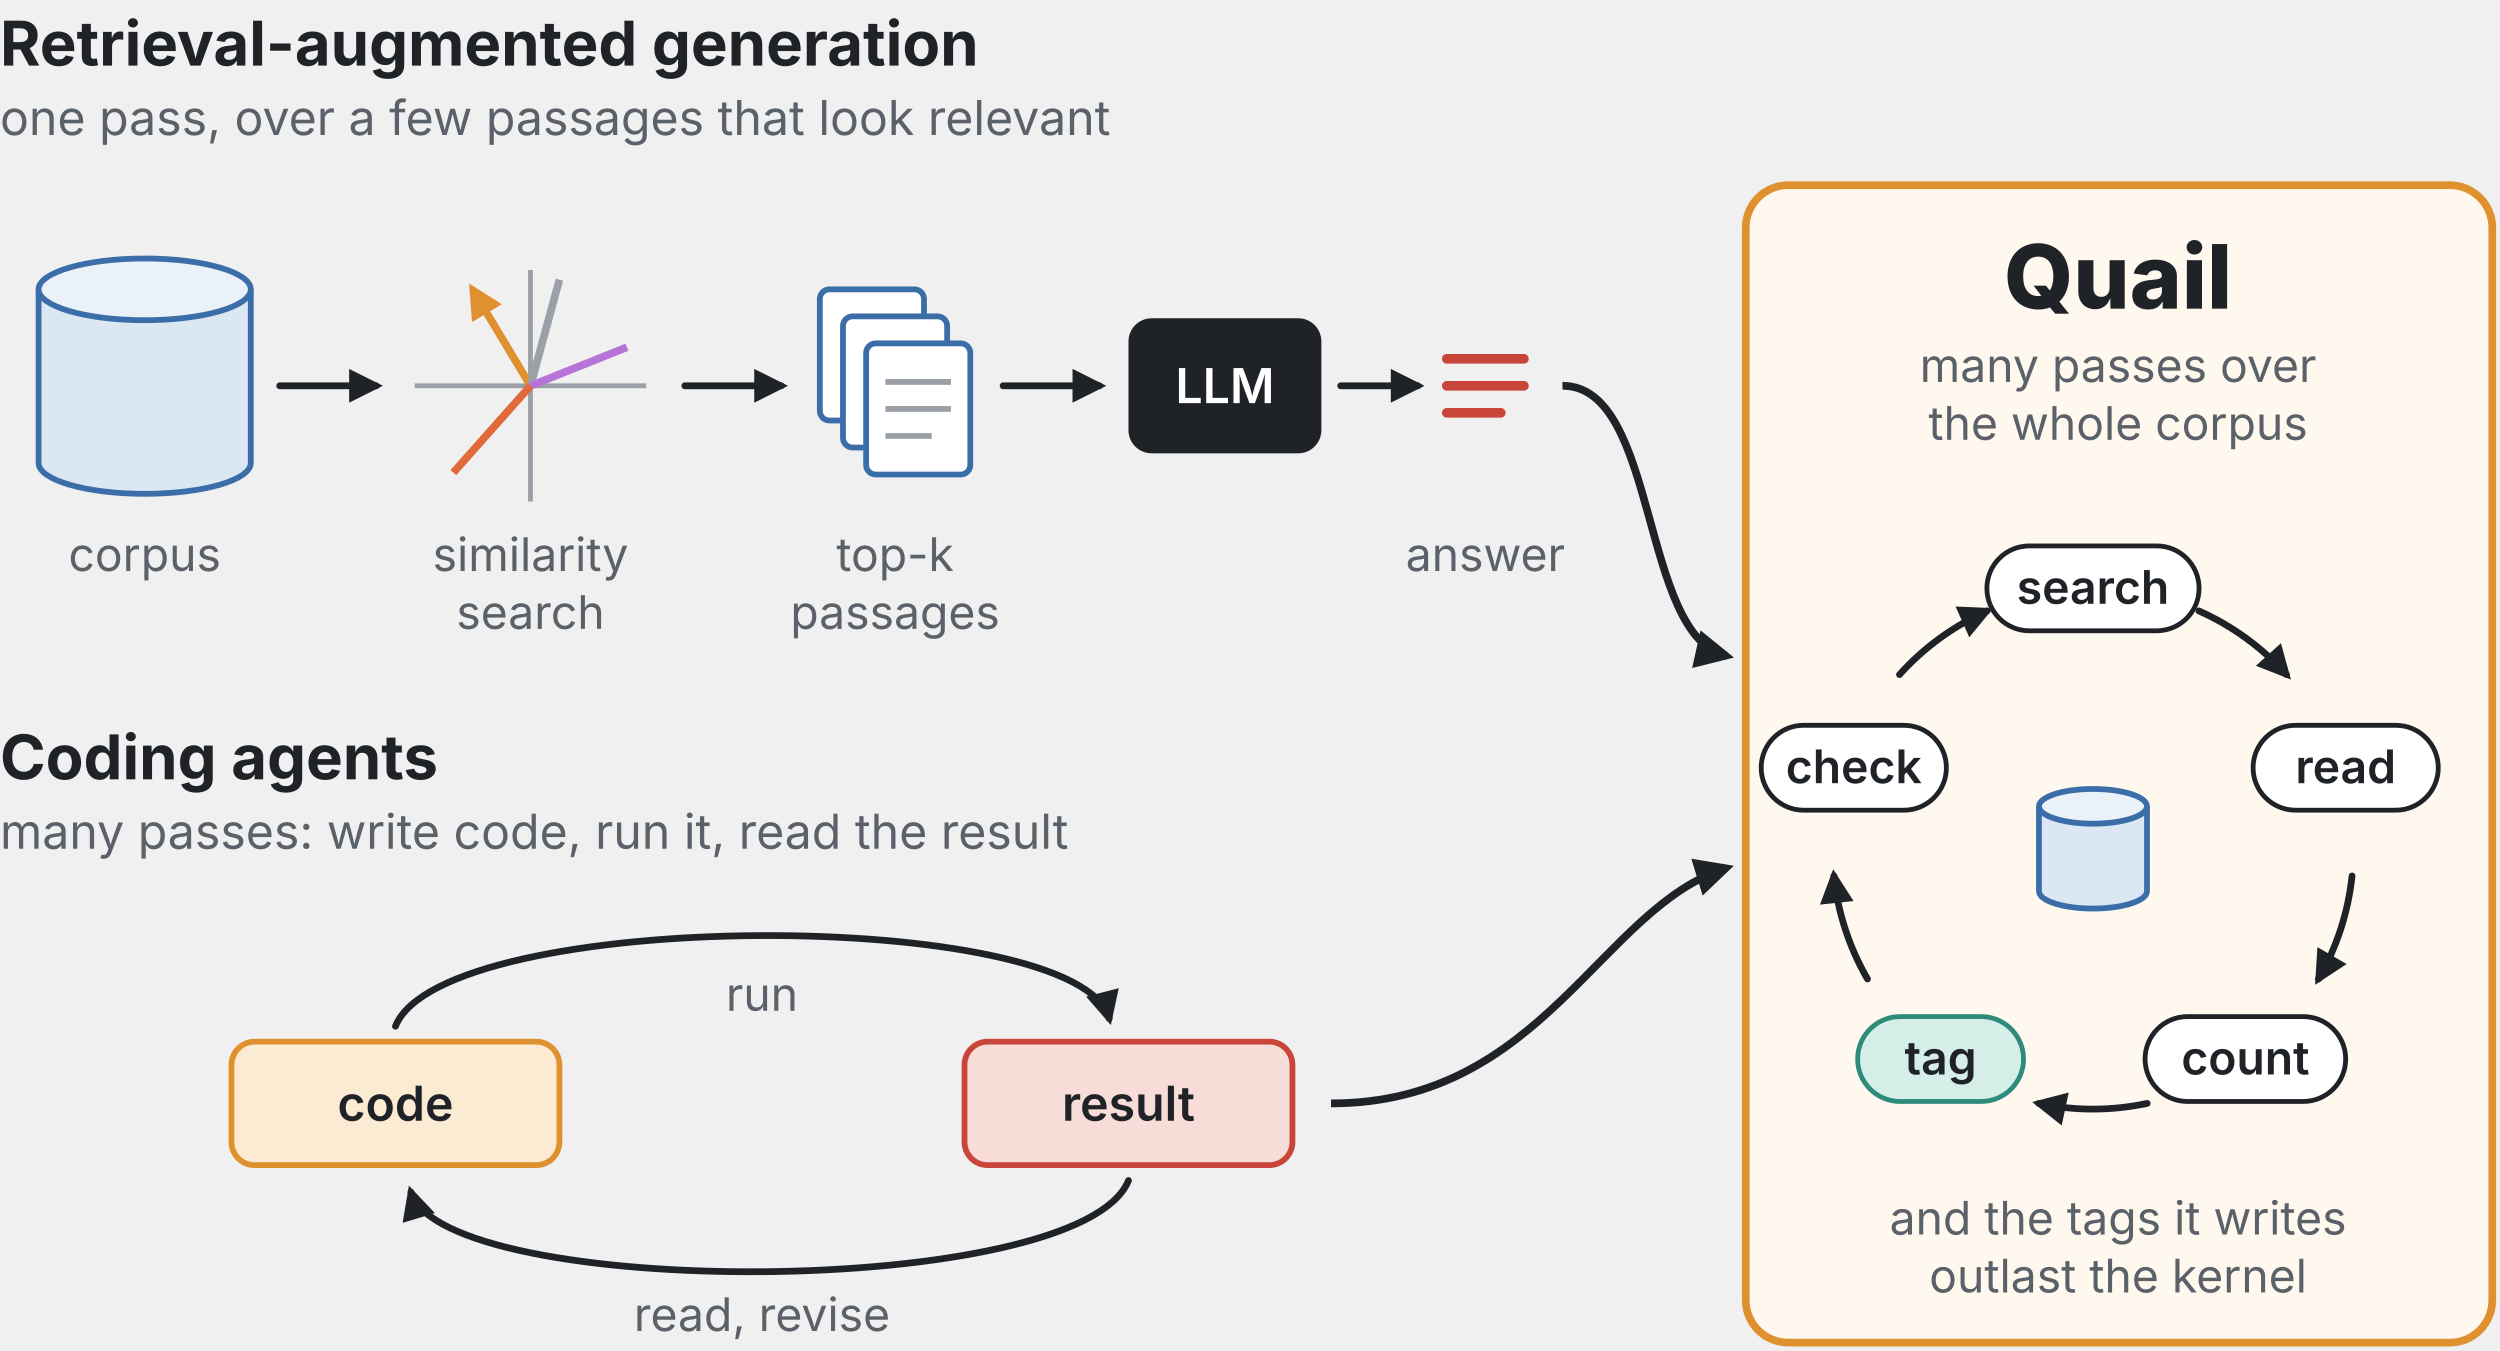
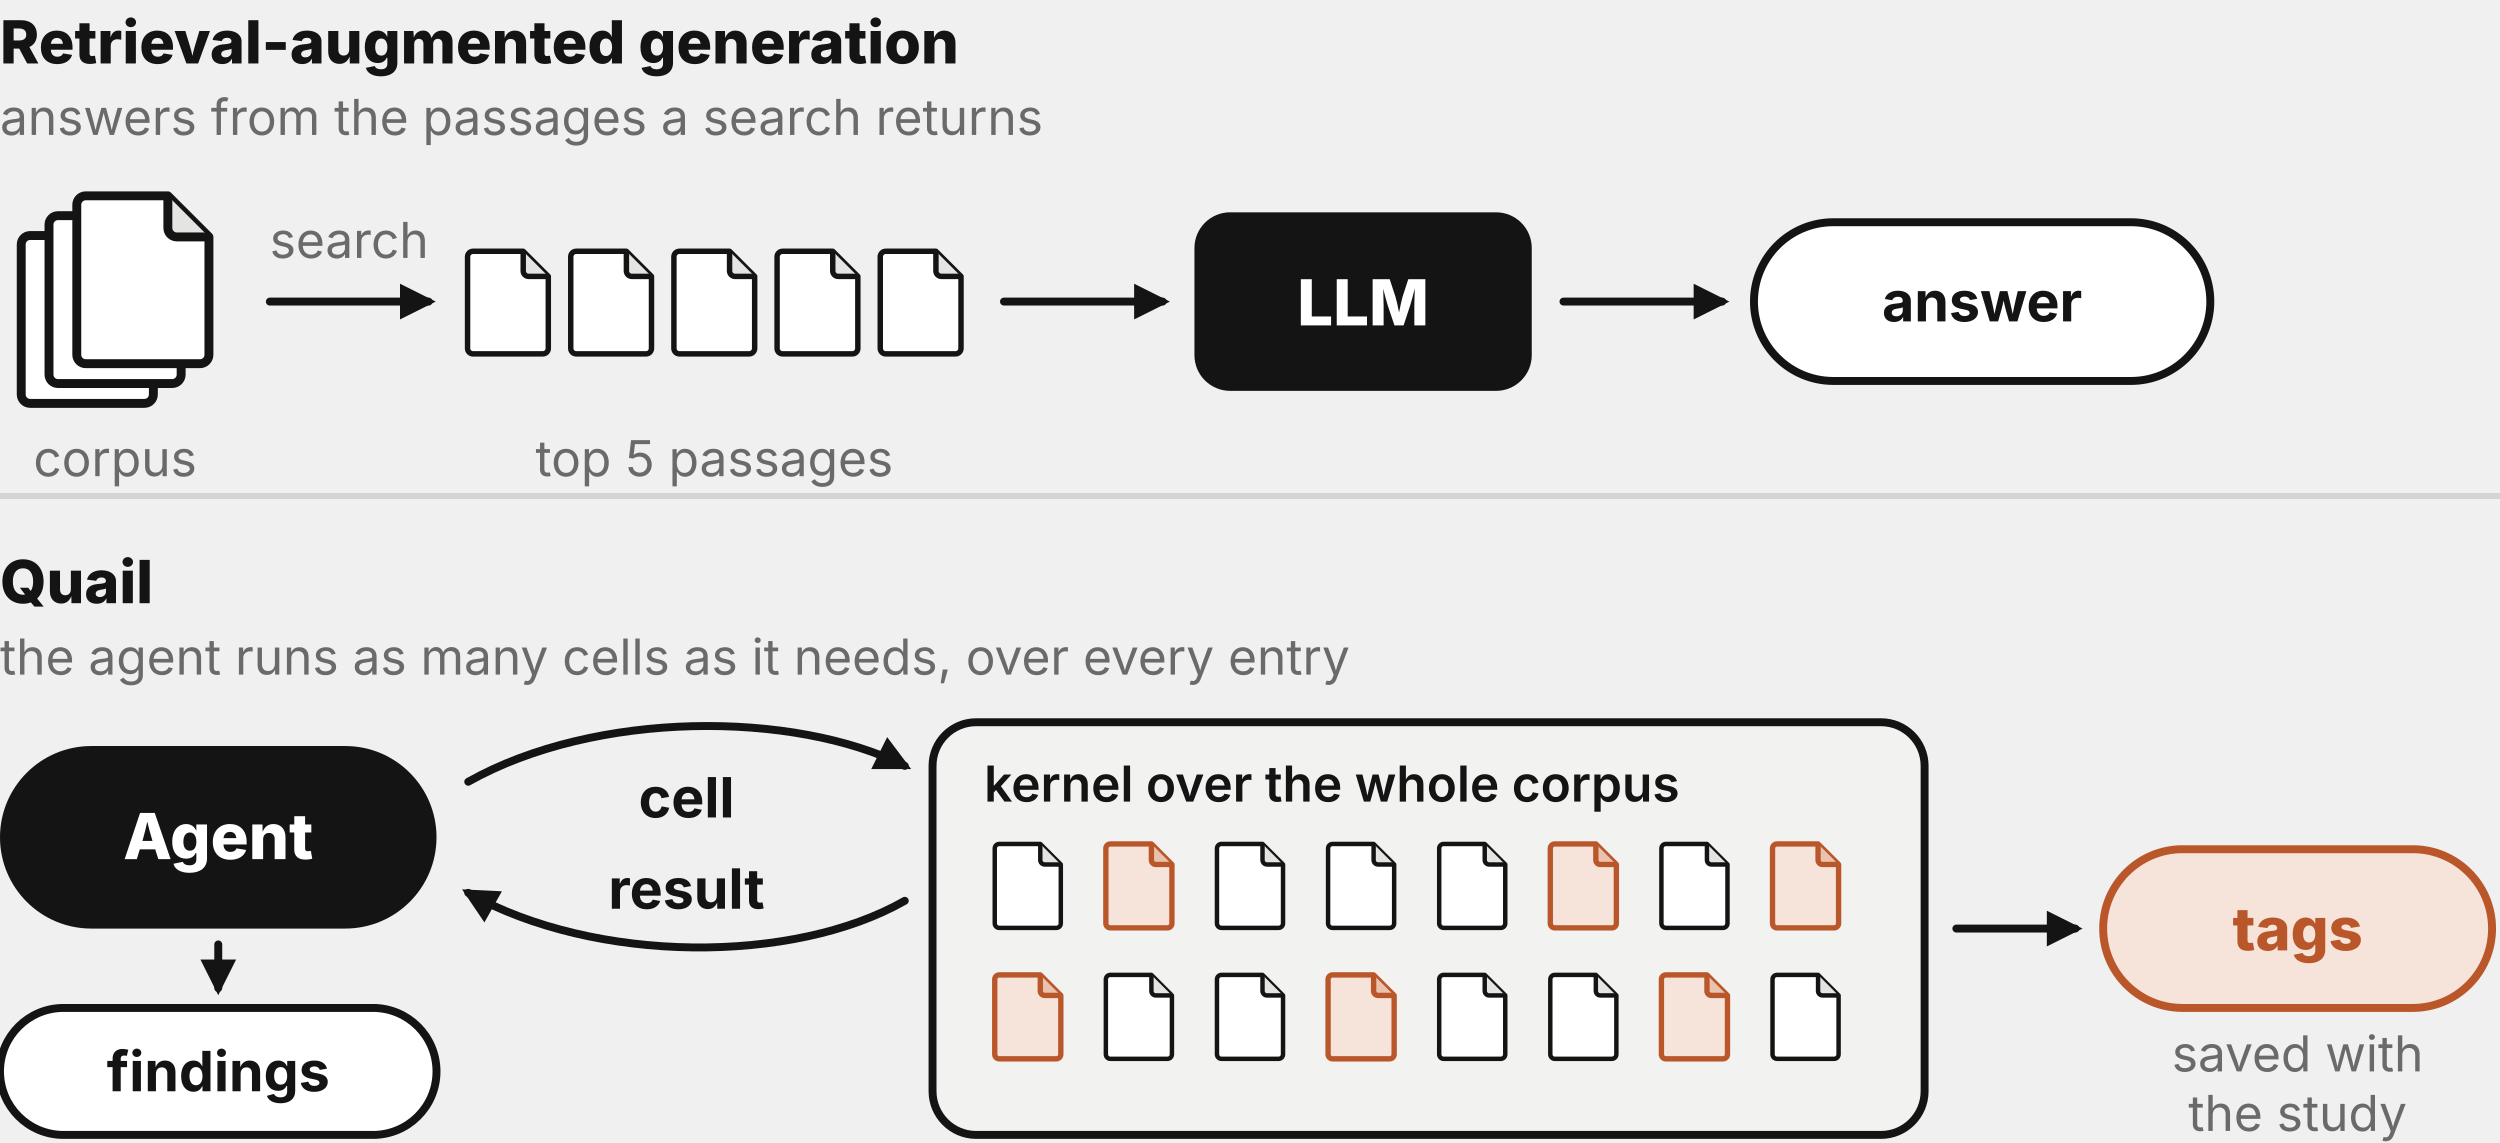
- <svg xmlns="http://www.w3.org/2000/svg" viewBox="0 0 1296 700" width="1296" height="700">
+ <svg xmlns="http://www.w3.org/2000/svg" xmlns:xlink="http://www.w3.org/1999/xlink" viewBox="0 0 1260 576" width="1260" height="576">
  <style>
-     text { font-family: Inter, sans-serif; fill: #1F2328; }
-     .h { font-size: 32px; font-weight: 700; }
-     .s { font-size: 25px; fill: #5B6168; }
-     .l { font-size: 25px; font-weight: 600; }
-     .c { font-size: 24px; fill: #5B6168; text-anchor: middle; }
-     .w { fill: #fff; }
-     .ln { fill: none; stroke: #1F2328; stroke-width: 3.5; stroke-linecap: round; }
+     text { font-family: Inter, sans-serif; fill: #141414; font-variant-ligatures: none; }
+     .l { font-size: 30px; font-weight: 800; }
+     .b { font-size: 28px; font-weight: 700; }
+     .s { font-size: 25px; fill: #6A6A6A; }
+     .ln { fill: none; stroke: #141414; stroke-width: 4; stroke-linecap: round; }
  </style>
  <defs>
-     <marker id="a" viewBox="0 0 10 10" refX="8" refY="5" markerWidth="5" markerHeight="5" orient="auto-start-reverse">
-       <path d="M0,0 L10,5 L0,10 z" fill="#1F2328" />
+     <marker id="a" viewBox="0 0 10 10" refX="8" refY="5" markerWidth="4.5" markerHeight="4.5" orient="auto-start-reverse">
+       <path d="M0,0 L10,5 L0,10 z" fill="#141414" />
    </marker>
-     <marker id="ao" viewBox="0 0 10 10" refX="8" refY="5" markerWidth="4.5" markerHeight="4.5" orient="auto">
-       <path d="M0,0 L10,5 L0,10 z" fill="#E0912F" />
-     </marker>
+     <symbol id="pg" viewBox="0 0 40 50">
+       <path d="M4,1.5 H27 L38.5,13 V46 a2.5,2.5 0 0 1 -2.5,2.5 H4 a2.5,2.5 0 0 1 -2.5,-2.5 V4 a2.5,2.5 0 0 1 2.5,-2.5 z" fill="#fff" stroke="#141414" stroke-width="2.5" stroke-linejoin="round" />
+       <path d="M27,1.5 V10.5 a2.5,2.5 0 0 0 2.5,2.5 H38.5" fill="#E4E4E2" stroke="#141414" stroke-width="2.5" stroke-linejoin="round" />
+     </symbol>
+     <symbol id="pgt" viewBox="0 0 40 50">
+       <path d="M4,1.5 H27 L38.5,13 V46 a2.5,2.5 0 0 1 -2.5,2.5 H4 a2.5,2.5 0 0 1 -2.5,-2.5 V4 a2.5,2.5 0 0 1 2.5,-2.5 z" fill="#F6E4DA" stroke="#B9572B" stroke-width="3" stroke-linejoin="round" />
+       <path d="M27,1.5 V10.5 a2.5,2.5 0 0 0 2.5,2.5 H38.5" fill="#E9C3AE" stroke="#B9572B" stroke-width="3" stroke-linejoin="round" />
+     </symbol>
  </defs>
-   <text class="h" x="0" y="34">Retrieval-augmented generation</text>
-   <text class="s" x="0" y="70">one pass, over a few passages that look relevant</text>
-   <g transform="translate(0,0)">
-     <path d="M20,150 v90 a55,16 0 0 0 110,0 v-90" fill="#DCE7F4" stroke="#3B6EA8" stroke-width="3" />
-     <ellipse cx="75" cy="150" rx="55" ry="16" fill="#EAF1F9" stroke="#3B6EA8" stroke-width="3" />
-     <text class="c" x="75" y="296">corpus</text>
-     <line class="ln" x1="145" y1="200" x2="195" y2="200" marker-end="url(#a)" />
-     <line x1="215" y1="200" x2="335" y2="200" stroke="#9AA0A6" stroke-width="2.5" />
-     <line x1="275" y1="140" x2="275" y2="260" stroke="#9AA0A6" stroke-width="2.5" />
-     <line x1="275" y1="200" x2="245" y2="150" stroke="#E0912F" stroke-width="4" marker-end="url(#ao)" />
-     <line x1="275" y1="200" x2="290" y2="145" stroke="#9AA0A6" stroke-width="4" />
-     <line x1="275" y1="200" x2="325" y2="180" stroke="#B774D8" stroke-width="4" />
-     <line x1="275" y1="200" x2="235" y2="245" stroke="#E06A3A" stroke-width="4" />
-     <text class="c" x="275" y="296">similarity</text>
-     <text class="c" x="275" y="326">search</text>
-     <line class="ln" x1="355" y1="200" x2="405" y2="200" marker-end="url(#a)" />
-     <rect x="425" y="150" width="54" height="68" rx="5" fill="#fff" stroke="#3B6EA8" stroke-width="3" />
-     <rect x="437" y="164" width="54" height="68" rx="5" fill="#fff" stroke="#3B6EA8" stroke-width="3" />
-     <rect x="449" y="178" width="54" height="68" rx="5" fill="#fff" stroke="#3B6EA8" stroke-width="3" />
-     <line x1="459" y1="198" x2="493" y2="198" stroke="#9AA0A6" stroke-width="3" />
-     <line x1="459" y1="212" x2="493" y2="212" stroke="#9AA0A6" stroke-width="3" />
-     <line x1="459" y1="226" x2="483" y2="226" stroke="#9AA0A6" stroke-width="3" />
-     <text class="c" x="464" y="296">top-k</text>
-     <text class="c" x="464" y="326">passages</text>
-     <line class="ln" x1="520" y1="200" x2="570" y2="200" marker-end="url(#a)" />
-     <rect x="585" y="165" width="100" height="70" rx="12" fill="#1F2328" />
-     <text class="l w" x="635" y="209" text-anchor="middle" style="fill:#fff">LLM</text>
-     <line class="ln" x1="695" y1="200" x2="735" y2="200" marker-end="url(#a)" />
-     <line x1="750" y1="186" x2="790" y2="186" stroke="#C9453A" stroke-width="5" stroke-linecap="round" />
-     <line x1="750" y1="200" x2="790" y2="200" stroke="#C9453A" stroke-width="5" stroke-linecap="round" />
-     <line x1="750" y1="214" x2="778" y2="214" stroke="#C9453A" stroke-width="5" stroke-linecap="round" />
-     <text class="c" x="770" y="296">answer</text>
-   </g>
-   <text class="h" x="0" y="404">Coding agents</text>
-   <text class="s" x="0" y="440">many passes: write code, run it, read the result</text>
-   <rect x="120" y="540" width="170" height="64" rx="12" fill="#FCEBD3" stroke="#E0912F" stroke-width="3" />
-   <text class="l" x="205" y="581" text-anchor="middle">code</text>
-   <rect x="500" y="540" width="170" height="64" rx="12" fill="#F8DCD8" stroke="#C9453A" stroke-width="3" />
-   <text class="l" x="585" y="581" text-anchor="middle">result</text>
-   <path class="ln" d="M205,532 C230,470 560,470 575,528" marker-end="url(#a)" />
-   <path class="ln" d="M585,612 C560,674 230,674 213,618" marker-end="url(#a)" />
-   <text class="c" x="395" y="524">run</text>
-   <text class="c" x="395" y="690">read, revise</text>
-   <path d="M810,200 C860,200 850,330 895,340" fill="none" stroke="#1F2328" stroke-width="4" marker-end="url(#a)" />
-   <path d="M690,572 C800,572 830,470 895,450" fill="none" stroke="#1F2328" stroke-width="4" marker-end="url(#a)" />
-   <rect x="905" y="96" width="387" height="600" rx="22" fill="#FFF8EE" stroke="#E0912F" stroke-width="4" />
-   <text x="1098" y="160" text-anchor="middle" style="font-size:46px;font-weight:800">Quail</text>
-   <text class="c" x="1098" y="198">many passes over</text>
-   <text class="c" x="1098" y="228">the whole corpus</text>
-   <g>
-     <path class="ln" d="M1139.9,316.7 A135,135 0 0 1 1185.3,349.7" marker-end="url(#a)" />
-     <path class="ln" d="M1219.3,454.1 A135,135 0 0 1 1201.9,507.5" marker-end="url(#a)" />
-     <path class="ln" d="M1113.1,572 A135,135 0 0 1 1056.9,572" marker-end="url(#a)" />
-     <path class="ln" d="M968.1,507.5 A135,135 0 0 1 950.7,454.1" marker-end="url(#a)" />
-     <path class="ln" d="M984.7,349.7 A135,135 0 0 1 1030.1,316.7" marker-end="url(#a)" />
-   </g>
-   <g transform="translate(0,0)">
-     <path d="M1057,418 v44 a28,9 0 0 0 56,0 v-44" fill="#DCE7F4" stroke="#3B6EA8" stroke-width="3" />
-     <ellipse cx="1085" cy="418" rx="28" ry="9" fill="#EAF1F9" stroke="#3B6EA8" stroke-width="3" />
-   </g>
-   <g style="font-size:24px;font-weight:600">
-     <rect x="1030" y="283" width="110" height="44" rx="22" fill="#fff" stroke="#1F2328" stroke-width="2.5" />
-     <text x="1085" y="313" text-anchor="middle">search</text>
-     <rect x="1168" y="376" width="96" height="44" rx="22" fill="#fff" stroke="#1F2328" stroke-width="2.5" />
-     <text x="1216" y="406" text-anchor="middle">read</text>
-     <rect x="1112" y="527" width="104" height="44" rx="22" fill="#fff" stroke="#1F2328" stroke-width="2.5" />
-     <text x="1164" y="557" text-anchor="middle">count</text>
-     <rect x="963" y="527" width="86" height="44" rx="22" fill="#D5EEE8" stroke="#2E8B7A" stroke-width="2.5" />
-     <text x="1006" y="557" text-anchor="middle">tag</text>
-     <rect x="913" y="376" width="96" height="44" rx="22" fill="#fff" stroke="#1F2328" stroke-width="2.5" />
-     <text x="961" y="406" text-anchor="middle">check</text>
-   </g>
-   <text class="c" x="1098" y="640">and the tags it writes</text>
-   <text class="c" x="1098" y="670">outlast the kernel</text>
+   <text class="l" x="0" y="32">Retrieval-augmented generation</text>
+   <text class="s" x="0" y="68">answers from the passages a search returns</text>
+   <use xlink:href="#pg" x="8" y="116" width="72" height="90" />
+   <use xlink:href="#pg" x="22" y="106" width="72" height="90" />
+   <use xlink:href="#pg" x="36" y="96" width="72" height="90" />
+   <text class="s" x="58" y="240" text-anchor="middle">corpus</text>
+   <path class="ln" d="M136,152 L216,152" marker-end="url(#a)" />
+   <text class="s" x="176" y="130" text-anchor="middle">search</text>
+   <use xlink:href="#pg" x="234" y="125" width="44" height="55" />
+   <use xlink:href="#pg" x="286" y="125" width="44" height="55" />
+   <use xlink:href="#pg" x="338" y="125" width="44" height="55" />
+   <use xlink:href="#pg" x="390" y="125" width="44" height="55" />
+   <use xlink:href="#pg" x="442" y="125" width="44" height="55" />
+   <text class="s" x="360" y="240" text-anchor="middle">top 5 passages</text>
+   <path class="ln" d="M506,152 L586,152" marker-end="url(#a)" />
+   <rect x="602" y="107" width="170" height="90" rx="18" fill="#141414" />
+   <text x="687" y="164" text-anchor="middle" style="font-size:32px;font-weight:800;fill:#fff">LLM</text>
+   <path class="ln" d="M788,152 L868,152" marker-end="url(#a)" />
+   <rect x="884" y="112" width="230" height="80" rx="40" fill="#fff" stroke="#141414" stroke-width="4" />
+   <text class="b" x="999" y="162" text-anchor="middle">answer</text>
+   <line x1="0" y1="250" x2="1260" y2="250" stroke="#D4D4D4" stroke-width="3" />
+   <text class="l" x="0" y="304">Quail</text>
+   <text class="s" x="0" y="340">the agent runs as many cells as it needs, over every entry</text>
+   <rect x="0" y="376" width="220" height="92" rx="46" fill="#141414" />
+   <text x="110" y="433" text-anchor="middle" style="font-size:32px;font-weight:800;fill:#fff">Agent</text>
+   <path class="ln" d="M110,476 L110,498" marker-end="url(#a)" />
+   <rect x="0" y="508" width="220" height="64" rx="32" fill="#fff" stroke="#141414" stroke-width="4" />
+   <text class="b" x="110" y="550" text-anchor="middle">findings</text>
+   <path class="ln" d="M236,394 C300,358 400,358 456,386" marker-end="url(#a)" />
+   <text class="b" x="346" y="412" text-anchor="middle">cell</text>
+   <path class="ln" d="M456,454 C400,486 300,486 236,450" marker-end="url(#a)" />
+   <text class="b" x="346" y="458" text-anchor="middle">result</text>
+   <rect x="470" y="364" width="500" height="208" rx="22" fill="#F2F2F1" stroke="#141414" stroke-width="4" />
+   <text class="s" x="496" y="404" style="fill:#141414;font-weight:600">kernel over the whole corpus</text>
+   <use xlink:href="#pg" x="500" y="424" width="36" height="45" />
+   <use xlink:href="#pgt" x="556" y="424" width="36" height="45" />
+   <use xlink:href="#pg" x="612" y="424" width="36" height="45" />
+   <use xlink:href="#pg" x="668" y="424" width="36" height="45" />
+   <use xlink:href="#pg" x="724" y="424" width="36" height="45" />
+   <use xlink:href="#pgt" x="780" y="424" width="36" height="45" />
+   <use xlink:href="#pg" x="836" y="424" width="36" height="45" />
+   <use xlink:href="#pgt" x="892" y="424" width="36" height="45" />
+   <use xlink:href="#pgt" x="500" y="490" width="36" height="45" />
+   <use xlink:href="#pg" x="556" y="490" width="36" height="45" />
+   <use xlink:href="#pg" x="612" y="490" width="36" height="45" />
+   <use xlink:href="#pgt" x="668" y="490" width="36" height="45" />
+   <use xlink:href="#pg" x="724" y="490" width="36" height="45" />
+   <use xlink:href="#pg" x="780" y="490" width="36" height="45" />
+   <use xlink:href="#pgt" x="836" y="490" width="36" height="45" />
+   <use xlink:href="#pg" x="892" y="490" width="36" height="45" />
+   <path class="ln" d="M986,468 L1046,468" marker-end="url(#a)" />
+   <rect x="1060" y="428" width="196" height="80" rx="40" fill="#F6E4DA" stroke="#B9572B" stroke-width="4" />
+   <text x="1158" y="479" text-anchor="middle" style="font-size:30px;font-weight:800;fill:#B9572B">tags</text>
+   <text class="s" x="1158" y="540" text-anchor="middle">saved with</text>
+   <text class="s" x="1158" y="570" text-anchor="middle">the study</text>
</svg>
